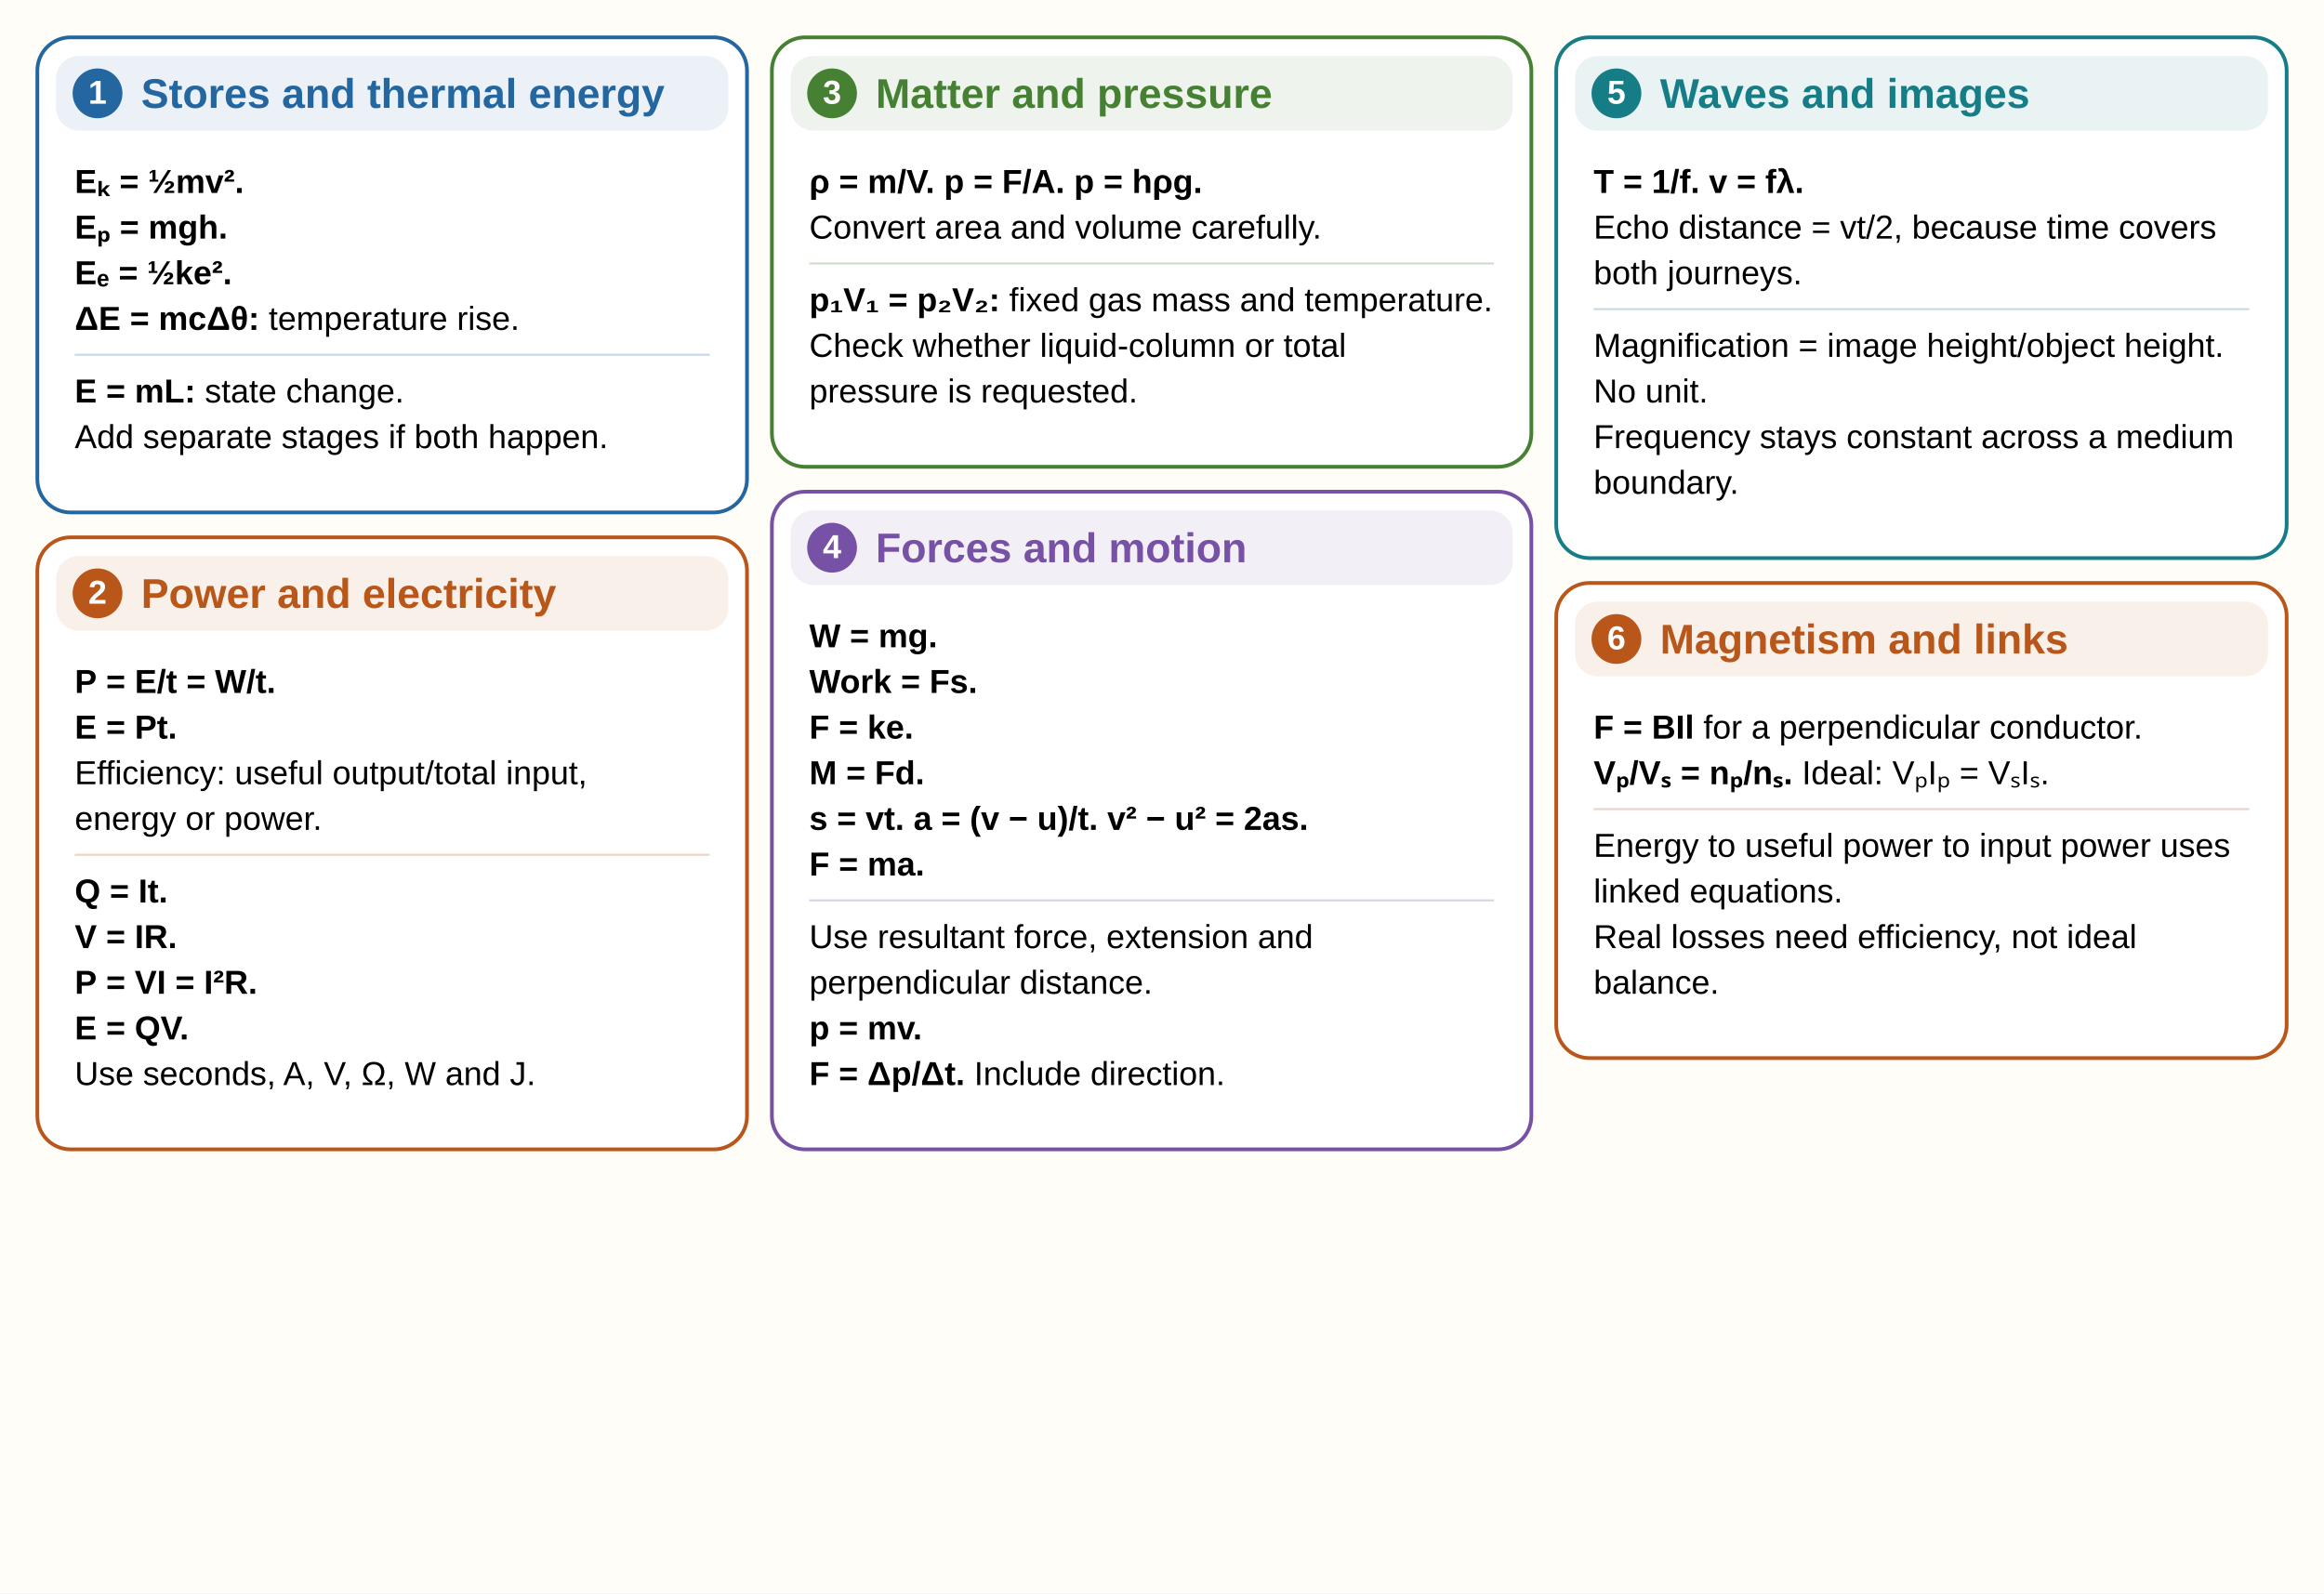
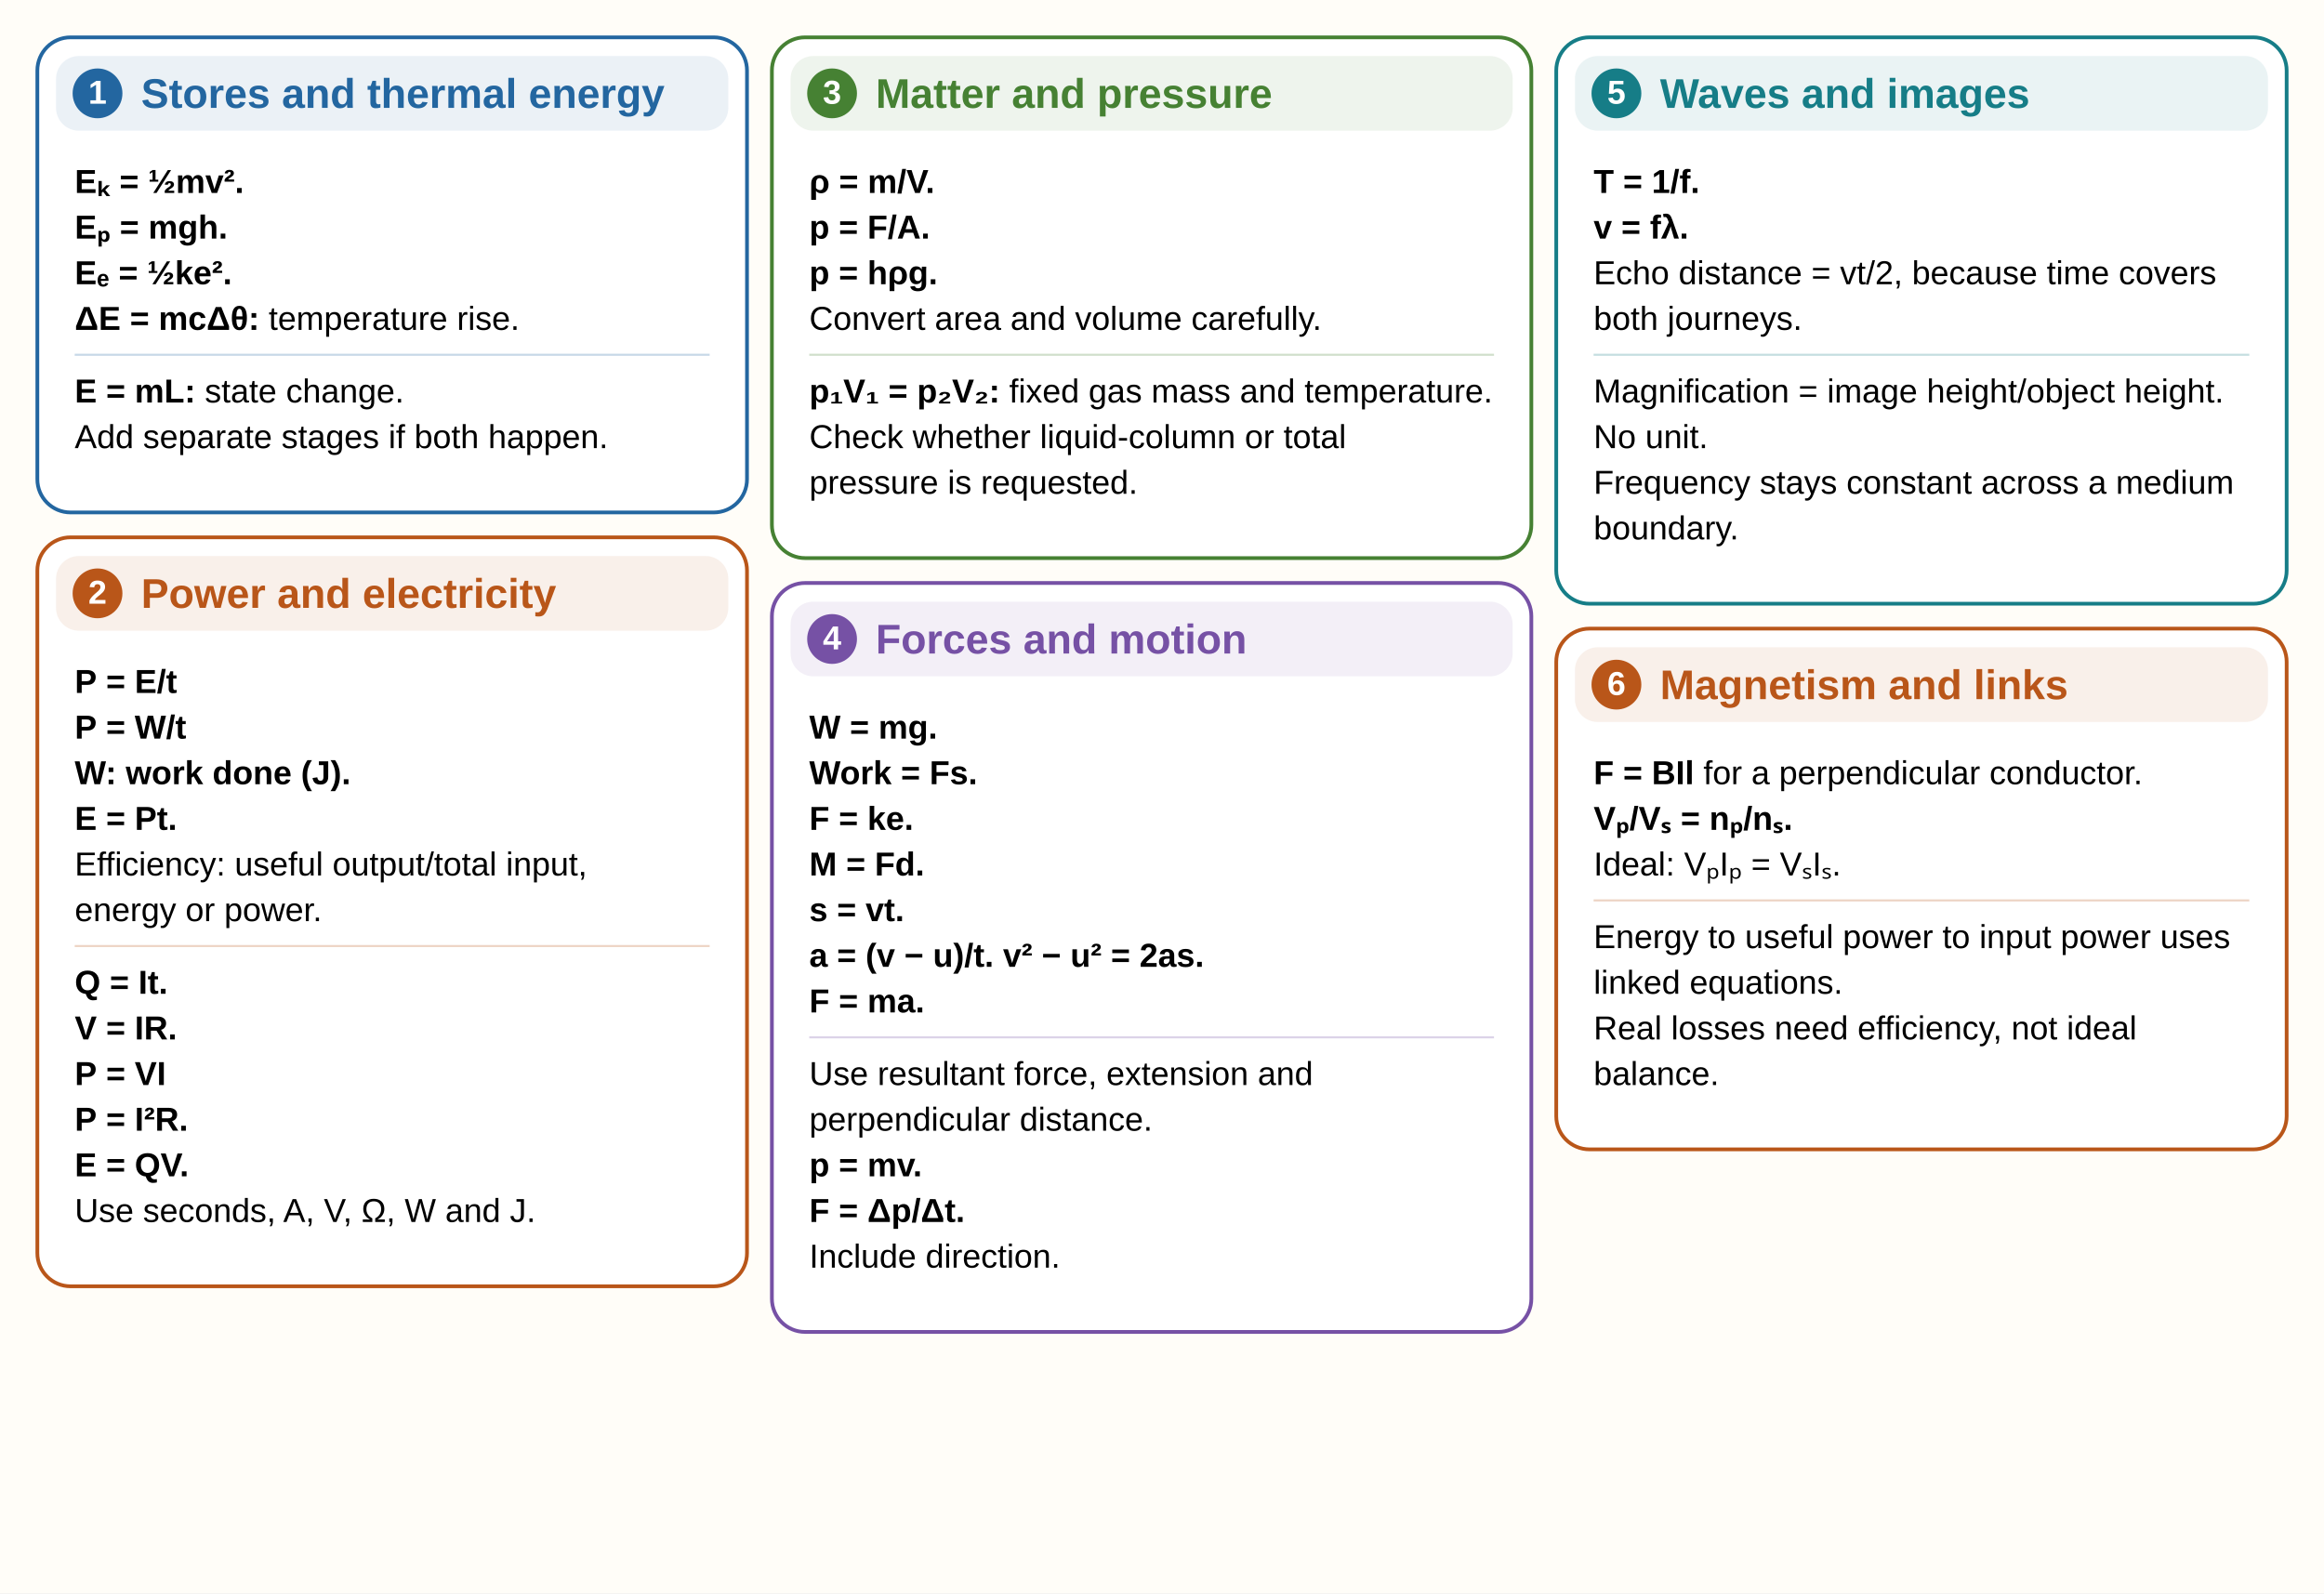
<svg xmlns="http://www.w3.org/2000/svg" width="2400" height="1645.714" viewBox="0 0 1120 768" role="img" aria-labelledby="map-title map-description" data-print-width-mm="277" font-family="Segoe UI,Arial,sans-serif">
  <defs>
    <marker id="arrow-2366a0" viewBox="0 0 10 10" refX="9" refY="5" markerWidth="4" markerHeight="4" orient="auto-start-reverse">
      <path d="M1 1L9 5L1 9" fill="none" stroke="#2366a0" stroke-width="2" stroke-linejoin="round" />
    </marker>
    <marker id="arrow-b95619" viewBox="0 0 10 10" refX="9" refY="5" markerWidth="4" markerHeight="4" orient="auto-start-reverse">
      <path d="M1 1L9 5L1 9" fill="none" stroke="#b95619" stroke-width="2" stroke-linejoin="round" />
    </marker>
    <marker id="arrow-468133" viewBox="0 0 10 10" refX="9" refY="5" markerWidth="4" markerHeight="4" orient="auto-start-reverse">
      <path d="M1 1L9 5L1 9" fill="none" stroke="#468133" stroke-width="2" stroke-linejoin="round" />
    </marker>
    <marker id="arrow-7651a5" viewBox="0 0 10 10" refX="9" refY="5" markerWidth="4" markerHeight="4" orient="auto-start-reverse">
      <path d="M1 1L9 5L1 9" fill="none" stroke="#7651a5" stroke-width="2" stroke-linejoin="round" />
    </marker>
    <marker id="arrow-167d87" viewBox="0 0 10 10" refX="9" refY="5" markerWidth="4" markerHeight="4" orient="auto-start-reverse">
      <path d="M1 1L9 5L1 9" fill="none" stroke="#167d87" stroke-width="2" stroke-linejoin="round" />
    </marker>
    <marker id="arrow-b95619" viewBox="0 0 10 10" refX="9" refY="5" markerWidth="4" markerHeight="4" orient="auto-start-reverse">
      <path d="M1 1L9 5L1 9" fill="none" stroke="#b95619" stroke-width="2" stroke-linejoin="round" />
    </marker>
  </defs>
  <rect width="1120" height="768" fill="#fffdf8" />
  <g class="map-section" id="section-1" data-source-panel="0" data-bounds="0,0,342,229" transform="translate(18 18)">
    <rect width="342" height="229" rx="16" fill="white" stroke="#2366a0" stroke-width="1.8" />
    <g class="section-heading">
      <rect x="9" y="9" width="324" height="36" rx="11" fill="#2366a0" opacity=".09" />
      <circle cx="29" cy="27" r="12" fill="#2366a0" />
      <text class="diagram-label" x="29" y="32" font-size="16" fill="white" font-weight="700" text-anchor="middle">1</text>
      <text class="panel-title" x="50" y="34" font-size="20" fill="#2366a0" font-weight="700" text-anchor="start">Stores and thermal energy</text>
    </g>
    <g class="section-body">
      <text class="body-text" x="18" y="75" font-size="16" fill="#000000" font-weight="400" text-anchor="start">
        <tspan font-weight="700">Eₖ</tspan>
        <tspan font-weight="700">=</tspan>
        <tspan font-weight="700">½mv².</tspan>
      </text>
      <text class="body-text" x="18" y="97" font-size="16" fill="#000000" font-weight="400" text-anchor="start">
        <tspan font-weight="700">Eₚ</tspan>
        <tspan font-weight="700">=</tspan>
        <tspan font-weight="700">mgh.</tspan>
      </text>
      <text class="body-text" x="18" y="119" font-size="16" fill="#000000" font-weight="400" text-anchor="start">
        <tspan font-weight="700">Eₑ</tspan>
        <tspan font-weight="700">=</tspan>
        <tspan font-weight="700">½ke².</tspan>
      </text>
      <text class="body-text" x="18" y="141" font-size="16" fill="#000000" font-weight="400" text-anchor="start">
        <tspan font-weight="700">ΔE</tspan>
        <tspan font-weight="700">=</tspan>
        <tspan font-weight="700">mcΔθ:</tspan> temperature rise.</text>
      <path class="section-divider" d="M18 153H324" stroke="#2366a0" stroke-opacity=".25" stroke-width="1" fill="none" />
      <text class="body-text" x="18" y="176" font-size="16" fill="#000000" font-weight="400" text-anchor="start">
        <tspan font-weight="700">E</tspan>
        <tspan font-weight="700">=</tspan>
        <tspan font-weight="700">mL:</tspan> state change.</text>
      <text class="body-text" x="18" y="198" font-size="16" fill="#000000" font-weight="400" text-anchor="start">Add separate stages if both happen.</text>
    </g>
  </g>
-   <g class="map-section" id="section-2" data-source-panel="1" data-bounds="0,0,342,295" transform="translate(18 259)">
-     <rect width="342" height="295" rx="16" fill="white" stroke="#b95619" stroke-width="1.8" />
+   <g class="map-section" id="section-2" data-source-panel="1" data-bounds="0,0,342,361" transform="translate(18 259)">
+     <rect width="342" height="361" rx="16" fill="white" stroke="#b95619" stroke-width="1.8" />
    <g class="section-heading">
      <rect x="9" y="9" width="324" height="36" rx="11" fill="#b95619" opacity=".09" />
      <circle cx="29" cy="27" r="12" fill="#b95619" />
      <text class="diagram-label" x="29" y="32" font-size="16" fill="white" font-weight="700" text-anchor="middle">2</text>
      <text class="panel-title" x="50" y="34" font-size="20" fill="#b95619" font-weight="700" text-anchor="start">Power and electricity</text>
    </g>
    <g class="section-body">
      <text class="body-text" x="18" y="75" font-size="16" fill="#000000" font-weight="400" text-anchor="start">
        <tspan font-weight="700">P</tspan>
        <tspan font-weight="700">=</tspan>
        <tspan font-weight="700">E/t</tspan>
-         <tspan font-weight="700">=</tspan>
-         <tspan font-weight="700">W/t.</tspan>
-       </text>
-       <text class="body-text" x="18" y="97" font-size="16" fill="#000000" font-weight="400" text-anchor="start">
+       </text>
+       <text class="body-text" x="18" y="97" font-size="16" fill="#000000" font-weight="400" text-anchor="start">
+         <tspan font-weight="700">P</tspan>
+         <tspan font-weight="700">=</tspan>
+         <tspan font-weight="700">W/t</tspan>
+       </text>
+       <text class="body-text" x="18" y="119" font-size="16" fill="#000000" font-weight="400" text-anchor="start">
+         <tspan font-weight="700">W:</tspan>
+         <tspan font-weight="700">work</tspan>
+         <tspan font-weight="700">done</tspan>
+         <tspan font-weight="700">(J).</tspan>
+       </text>
+       <text class="body-text" x="18" y="141" font-size="16" fill="#000000" font-weight="400" text-anchor="start">
        <tspan font-weight="700">E</tspan>
        <tspan font-weight="700">=</tspan>
        <tspan font-weight="700">Pt.</tspan>
      </text>
-       <text class="body-text" x="18" y="119" font-size="16" fill="#000000" font-weight="400" text-anchor="start">Efficiency: useful output/total input,</text>
-       <text class="body-text" x="18" y="141" font-size="16" fill="#000000" font-weight="400" text-anchor="start">energy or power.</text>
-       <path class="section-divider" d="M18 153H324" stroke="#b95619" stroke-opacity=".25" stroke-width="1" fill="none" />
-       <text class="body-text" x="18" y="176" font-size="16" fill="#000000" font-weight="400" text-anchor="start">
+       <text class="body-text" x="18" y="163" font-size="16" fill="#000000" font-weight="400" text-anchor="start">Efficiency: useful output/total input,</text>
+       <text class="body-text" x="18" y="185" font-size="16" fill="#000000" font-weight="400" text-anchor="start">energy or power.</text>
+       <path class="section-divider" d="M18 197H324" stroke="#b95619" stroke-opacity=".25" stroke-width="1" fill="none" />
+       <text class="body-text" x="18" y="220" font-size="16" fill="#000000" font-weight="400" text-anchor="start">
        <tspan font-weight="700">Q</tspan>
        <tspan font-weight="700">=</tspan>
        <tspan font-weight="700">It.</tspan>
      </text>
-       <text class="body-text" x="18" y="198" font-size="16" fill="#000000" font-weight="400" text-anchor="start">
+       <text class="body-text" x="18" y="242" font-size="16" fill="#000000" font-weight="400" text-anchor="start">
        <tspan font-weight="700">V</tspan>
        <tspan font-weight="700">=</tspan>
        <tspan font-weight="700">IR.</tspan>
      </text>
-       <text class="body-text" x="18" y="220" font-size="16" fill="#000000" font-weight="400" text-anchor="start">
+       <text class="body-text" x="18" y="264" font-size="16" fill="#000000" font-weight="400" text-anchor="start">
        <tspan font-weight="700">P</tspan>
        <tspan font-weight="700">=</tspan>
        <tspan font-weight="700">VI</tspan>
+       </text>
+       <text class="body-text" x="18" y="286" font-size="16" fill="#000000" font-weight="400" text-anchor="start">
+         <tspan font-weight="700">P</tspan>
        <tspan font-weight="700">=</tspan>
        <tspan font-weight="700">I²R.</tspan>
      </text>
-       <text class="body-text" x="18" y="242" font-size="16" fill="#000000" font-weight="400" text-anchor="start">
+       <text class="body-text" x="18" y="308" font-size="16" fill="#000000" font-weight="400" text-anchor="start">
        <tspan font-weight="700">E</tspan>
        <tspan font-weight="700">=</tspan>
        <tspan font-weight="700">QV.</tspan>
      </text>
-       <text class="body-text" x="18" y="264" font-size="16" fill="#000000" font-weight="400" text-anchor="start">Use seconds, A, V, Ω, W and J.</text>
-     </g>
-   </g>
-   <g class="map-section" id="section-3" data-source-panel="2" data-bounds="0,0,366,207" transform="translate(372 18)">
-     <rect width="366" height="207" rx="16" fill="white" stroke="#468133" stroke-width="1.8" />
+       <text class="body-text" x="18" y="330" font-size="16" fill="#000000" font-weight="400" text-anchor="start">Use seconds, A, V, Ω, W and J.</text>
+     </g>
+   </g>
+   <g class="map-section" id="section-3" data-source-panel="2" data-bounds="0,0,366,251" transform="translate(372 18)">
+     <rect width="366" height="251" rx="16" fill="white" stroke="#468133" stroke-width="1.8" />
    <g class="section-heading">
      <rect x="9" y="9" width="348" height="36" rx="11" fill="#468133" opacity=".09" />
      <circle cx="29" cy="27" r="12" fill="#468133" />
      <text class="diagram-label" x="29" y="32" font-size="16" fill="white" font-weight="700" text-anchor="middle">3</text>
      <text class="panel-title" x="50" y="34" font-size="20" fill="#468133" font-weight="700" text-anchor="start">Matter and pressure</text>
    </g>
    <g class="section-body">
      <text class="body-text" x="18" y="75" font-size="16" fill="#000000" font-weight="400" text-anchor="start">
        <tspan font-weight="700">ρ</tspan>
        <tspan font-weight="700">=</tspan>
        <tspan font-weight="700">m/V.</tspan>
+       </text>
+       <text class="body-text" x="18" y="97" font-size="16" fill="#000000" font-weight="400" text-anchor="start">
        <tspan font-weight="700">p</tspan>
        <tspan font-weight="700">=</tspan>
        <tspan font-weight="700">F/A.</tspan>
+       </text>
+       <text class="body-text" x="18" y="119" font-size="16" fill="#000000" font-weight="400" text-anchor="start">
        <tspan font-weight="700">p</tspan>
        <tspan font-weight="700">=</tspan>
        <tspan font-weight="700">hρg.</tspan>
      </text>
-       <text class="body-text" x="18" y="97" font-size="16" fill="#000000" font-weight="400" text-anchor="start">Convert area and volume carefully.</text>
-       <path class="section-divider" d="M18 109H348" stroke="#468133" stroke-opacity=".25" stroke-width="1" fill="none" />
-       <text class="body-text" x="18" y="132" font-size="16" fill="#000000" font-weight="400" text-anchor="start">
+       <text class="body-text" x="18" y="141" font-size="16" fill="#000000" font-weight="400" text-anchor="start">Convert area and volume carefully.</text>
+       <path class="section-divider" d="M18 153H348" stroke="#468133" stroke-opacity=".25" stroke-width="1" fill="none" />
+       <text class="body-text" x="18" y="176" font-size="16" fill="#000000" font-weight="400" text-anchor="start">
        <tspan font-weight="700">p₁V₁</tspan>
        <tspan font-weight="700">=</tspan>
        <tspan font-weight="700">p₂V₂:</tspan> fixed gas mass and temperature.</text>
-       <text class="body-text" x="18" y="154" font-size="16" fill="#000000" font-weight="400" text-anchor="start">Check whether liquid-column or total</text>
-       <text class="body-text" x="18" y="176" font-size="16" fill="#000000" font-weight="400" text-anchor="start">pressure is requested.</text>
-     </g>
-   </g>
-   <g class="map-section" id="section-4" data-source-panel="3" data-bounds="0,0,366,317" transform="translate(372 237)">
-     <rect width="366" height="317" rx="16" fill="white" stroke="#7651a5" stroke-width="1.8" />
+       <text class="body-text" x="18" y="198" font-size="16" fill="#000000" font-weight="400" text-anchor="start">Check whether liquid-column or total</text>
+       <text class="body-text" x="18" y="220" font-size="16" fill="#000000" font-weight="400" text-anchor="start">pressure is requested.</text>
+     </g>
+   </g>
+   <g class="map-section" id="section-4" data-source-panel="3" data-bounds="0,0,366,361" transform="translate(372 281)">
+     <rect width="366" height="361" rx="16" fill="white" stroke="#7651a5" stroke-width="1.8" />
    <g class="section-heading">
      <rect x="9" y="9" width="348" height="36" rx="11" fill="#7651a5" opacity=".09" />
      <circle cx="29" cy="27" r="12" fill="#7651a5" />
      <text class="diagram-label" x="29" y="32" font-size="16" fill="white" font-weight="700" text-anchor="middle">4</text>
      <text class="panel-title" x="50" y="34" font-size="20" fill="#7651a5" font-weight="700" text-anchor="start">Forces and motion</text>
    </g>
    <g class="section-body">
      <text class="body-text" x="18" y="75" font-size="16" fill="#000000" font-weight="400" text-anchor="start">
        <tspan font-weight="700">W</tspan>
        <tspan font-weight="700">=</tspan>
        <tspan font-weight="700">mg.</tspan>
      </text>
      <text class="body-text" x="18" y="97" font-size="16" fill="#000000" font-weight="400" text-anchor="start">
        <tspan font-weight="700">Work</tspan>
        <tspan font-weight="700">=</tspan>
        <tspan font-weight="700">Fs.</tspan>
      </text>
      <text class="body-text" x="18" y="119" font-size="16" fill="#000000" font-weight="400" text-anchor="start">
        <tspan font-weight="700">F</tspan>
        <tspan font-weight="700">=</tspan>
        <tspan font-weight="700">ke.</tspan>
      </text>
      <text class="body-text" x="18" y="141" font-size="16" fill="#000000" font-weight="400" text-anchor="start">
        <tspan font-weight="700">M</tspan>
        <tspan font-weight="700">=</tspan>
        <tspan font-weight="700">Fd.</tspan>
      </text>
      <text class="body-text" x="18" y="163" font-size="16" fill="#000000" font-weight="400" text-anchor="start">
        <tspan font-weight="700">s</tspan>
        <tspan font-weight="700">=</tspan>
        <tspan font-weight="700">vt.</tspan>
+       </text>
+       <text class="body-text" x="18" y="185" font-size="16" fill="#000000" font-weight="400" text-anchor="start">
        <tspan font-weight="700">a</tspan>
        <tspan font-weight="700">=</tspan>
        <tspan font-weight="700">(v</tspan>
        <tspan font-weight="700">−</tspan>
        <tspan font-weight="700">u)/t.</tspan>
        <tspan font-weight="700">v²</tspan>
        <tspan font-weight="700">−</tspan>
        <tspan font-weight="700">u²</tspan>
        <tspan font-weight="700">=</tspan>
        <tspan font-weight="700">2as.</tspan>
      </text>
-       <text class="body-text" x="18" y="185" font-size="16" fill="#000000" font-weight="400" text-anchor="start">
+       <text class="body-text" x="18" y="207" font-size="16" fill="#000000" font-weight="400" text-anchor="start">
        <tspan font-weight="700">F</tspan>
        <tspan font-weight="700">=</tspan>
        <tspan font-weight="700">ma.</tspan>
      </text>
-       <path class="section-divider" d="M18 197H348" stroke="#7651a5" stroke-opacity=".25" stroke-width="1" fill="none" />
-       <text class="body-text" x="18" y="220" font-size="16" fill="#000000" font-weight="400" text-anchor="start">Use resultant force, extension and</text>
-       <text class="body-text" x="18" y="242" font-size="16" fill="#000000" font-weight="400" text-anchor="start">perpendicular distance.</text>
-       <text class="body-text" x="18" y="264" font-size="16" fill="#000000" font-weight="400" text-anchor="start">
+       <path class="section-divider" d="M18 219H348" stroke="#7651a5" stroke-opacity=".25" stroke-width="1" fill="none" />
+       <text class="body-text" x="18" y="242" font-size="16" fill="#000000" font-weight="400" text-anchor="start">Use resultant force, extension and</text>
+       <text class="body-text" x="18" y="264" font-size="16" fill="#000000" font-weight="400" text-anchor="start">perpendicular distance.</text>
+       <text class="body-text" x="18" y="286" font-size="16" fill="#000000" font-weight="400" text-anchor="start">
        <tspan font-weight="700">p</tspan>
        <tspan font-weight="700">=</tspan>
        <tspan font-weight="700">mv.</tspan>
      </text>
-       <text class="body-text" x="18" y="286" font-size="16" fill="#000000" font-weight="400" text-anchor="start">
-         <tspan font-weight="700">F</tspan>
-         <tspan font-weight="700">=</tspan>
-         <tspan font-weight="700">Δp/Δt.</tspan> Include direction.</text>
-     </g>
-   </g>
-   <g class="map-section" id="section-5" data-source-panel="4" data-bounds="0,0,352,251" transform="translate(750 18)">
-     <rect width="352" height="251" rx="16" fill="white" stroke="#167d87" stroke-width="1.8" />
+       <text class="body-text" x="18" y="308" font-size="16" fill="#000000" font-weight="400" text-anchor="start">
+         <tspan font-weight="700">F</tspan>
+         <tspan font-weight="700">=</tspan>
+         <tspan font-weight="700">Δp/Δt.</tspan>
+       </text>
+       <text class="body-text" x="18" y="330" font-size="16" fill="#000000" font-weight="400" text-anchor="start">Include direction.</text>
+     </g>
+   </g>
+   <g class="map-section" id="section-5" data-source-panel="4" data-bounds="0,0,352,273" transform="translate(750 18)">
+     <rect width="352" height="273" rx="16" fill="white" stroke="#167d87" stroke-width="1.8" />
    <g class="section-heading">
      <rect x="9" y="9" width="334" height="36" rx="11" fill="#167d87" opacity=".09" />
      <circle cx="29" cy="27" r="12" fill="#167d87" />
      <text class="diagram-label" x="29" y="32" font-size="16" fill="white" font-weight="700" text-anchor="middle">5</text>
      <text class="panel-title" x="50" y="34" font-size="20" fill="#167d87" font-weight="700" text-anchor="start">Waves and images</text>
    </g>
    <g class="section-body">
      <text class="body-text" x="18" y="75" font-size="16" fill="#000000" font-weight="400" text-anchor="start">
        <tspan font-weight="700">T</tspan>
        <tspan font-weight="700">=</tspan>
        <tspan font-weight="700">1/f.</tspan>
+       </text>
+       <text class="body-text" x="18" y="97" font-size="16" fill="#000000" font-weight="400" text-anchor="start">
        <tspan font-weight="700">v</tspan>
        <tspan font-weight="700">=</tspan>
        <tspan font-weight="700">fλ.</tspan>
      </text>
-       <text class="body-text" x="18" y="97" font-size="16" fill="#000000" font-weight="400" text-anchor="start">Echo distance = vt/2, because time covers</text>
-       <text class="body-text" x="18" y="119" font-size="16" fill="#000000" font-weight="400" text-anchor="start">both journeys.</text>
-       <path class="section-divider" d="M18 131H334" stroke="#167d87" stroke-opacity=".25" stroke-width="1" fill="none" />
-       <text class="body-text" x="18" y="154" font-size="16" fill="#000000" font-weight="400" text-anchor="start">Magnification = image height/object height.</text>
-       <text class="body-text" x="18" y="176" font-size="16" fill="#000000" font-weight="400" text-anchor="start">No unit.</text>
-       <text class="body-text" x="18" y="198" font-size="16" fill="#000000" font-weight="400" text-anchor="start">Frequency stays constant across a medium</text>
-       <text class="body-text" x="18" y="220" font-size="16" fill="#000000" font-weight="400" text-anchor="start">boundary.</text>
-     </g>
-   </g>
-   <g class="map-section" id="section-6" data-source-panel="5" data-bounds="0,0,352,229" transform="translate(750 281)">
-     <rect width="352" height="229" rx="16" fill="white" stroke="#b95619" stroke-width="1.8" />
+       <text class="body-text" x="18" y="119" font-size="16" fill="#000000" font-weight="400" text-anchor="start">Echo distance = vt/2, because time covers</text>
+       <text class="body-text" x="18" y="141" font-size="16" fill="#000000" font-weight="400" text-anchor="start">both journeys.</text>
+       <path class="section-divider" d="M18 153H334" stroke="#167d87" stroke-opacity=".25" stroke-width="1" fill="none" />
+       <text class="body-text" x="18" y="176" font-size="16" fill="#000000" font-weight="400" text-anchor="start">Magnification = image height/object height.</text>
+       <text class="body-text" x="18" y="198" font-size="16" fill="#000000" font-weight="400" text-anchor="start">No unit.</text>
+       <text class="body-text" x="18" y="220" font-size="16" fill="#000000" font-weight="400" text-anchor="start">Frequency stays constant across a medium</text>
+       <text class="body-text" x="18" y="242" font-size="16" fill="#000000" font-weight="400" text-anchor="start">boundary.</text>
+     </g>
+   </g>
+   <g class="map-section" id="section-6" data-source-panel="5" data-bounds="0,0,352,251" transform="translate(750 303)">
+     <rect width="352" height="251" rx="16" fill="white" stroke="#b95619" stroke-width="1.8" />
    <g class="section-heading">
      <rect x="9" y="9" width="334" height="36" rx="11" fill="#b95619" opacity=".09" />
      <circle cx="29" cy="27" r="12" fill="#b95619" />
      <text class="diagram-label" x="29" y="32" font-size="16" fill="white" font-weight="700" text-anchor="middle">6</text>
      <text class="panel-title" x="50" y="34" font-size="20" fill="#b95619" font-weight="700" text-anchor="start">Magnetism and links</text>
    </g>
    <g class="section-body">
      <text class="body-text" x="18" y="75" font-size="16" fill="#000000" font-weight="400" text-anchor="start">
        <tspan font-weight="700">F</tspan>
        <tspan font-weight="700">=</tspan>
        <tspan font-weight="700">BIl</tspan> for a perpendicular conductor.</text>
      <text class="body-text" x="18" y="97" font-size="16" fill="#000000" font-weight="400" text-anchor="start">
        <tspan font-weight="700">Vₚ/Vₛ</tspan>
        <tspan font-weight="700">=</tspan>
-         <tspan font-weight="700">nₚ/nₛ.</tspan> Ideal: VₚIₚ = VₛIₛ.</text>
-       <path class="section-divider" d="M18 109H334" stroke="#b95619" stroke-opacity=".25" stroke-width="1" fill="none" />
-       <text class="body-text" x="18" y="132" font-size="16" fill="#000000" font-weight="400" text-anchor="start">Energy to useful power to input power uses</text>
-       <text class="body-text" x="18" y="154" font-size="16" fill="#000000" font-weight="400" text-anchor="start">linked equations.</text>
-       <text class="body-text" x="18" y="176" font-size="16" fill="#000000" font-weight="400" text-anchor="start">Real losses need efficiency, not ideal</text>
-       <text class="body-text" x="18" y="198" font-size="16" fill="#000000" font-weight="400" text-anchor="start">balance.</text>
+         <tspan font-weight="700">nₚ/nₛ.</tspan>
+       </text>
+       <text class="body-text" x="18" y="119" font-size="16" fill="#000000" font-weight="400" text-anchor="start">Ideal: VₚIₚ = VₛIₛ.</text>
+       <path class="section-divider" d="M18 131H334" stroke="#b95619" stroke-opacity=".25" stroke-width="1" fill="none" />
+       <text class="body-text" x="18" y="154" font-size="16" fill="#000000" font-weight="400" text-anchor="start">Energy to useful power to input power uses</text>
+       <text class="body-text" x="18" y="176" font-size="16" fill="#000000" font-weight="400" text-anchor="start">linked equations.</text>
+       <text class="body-text" x="18" y="198" font-size="16" fill="#000000" font-weight="400" text-anchor="start">Real losses need efficiency, not ideal</text>
+       <text class="body-text" x="18" y="220" font-size="16" fill="#000000" font-weight="400" text-anchor="start">balance.</text>
    </g>
  </g>
</svg>
